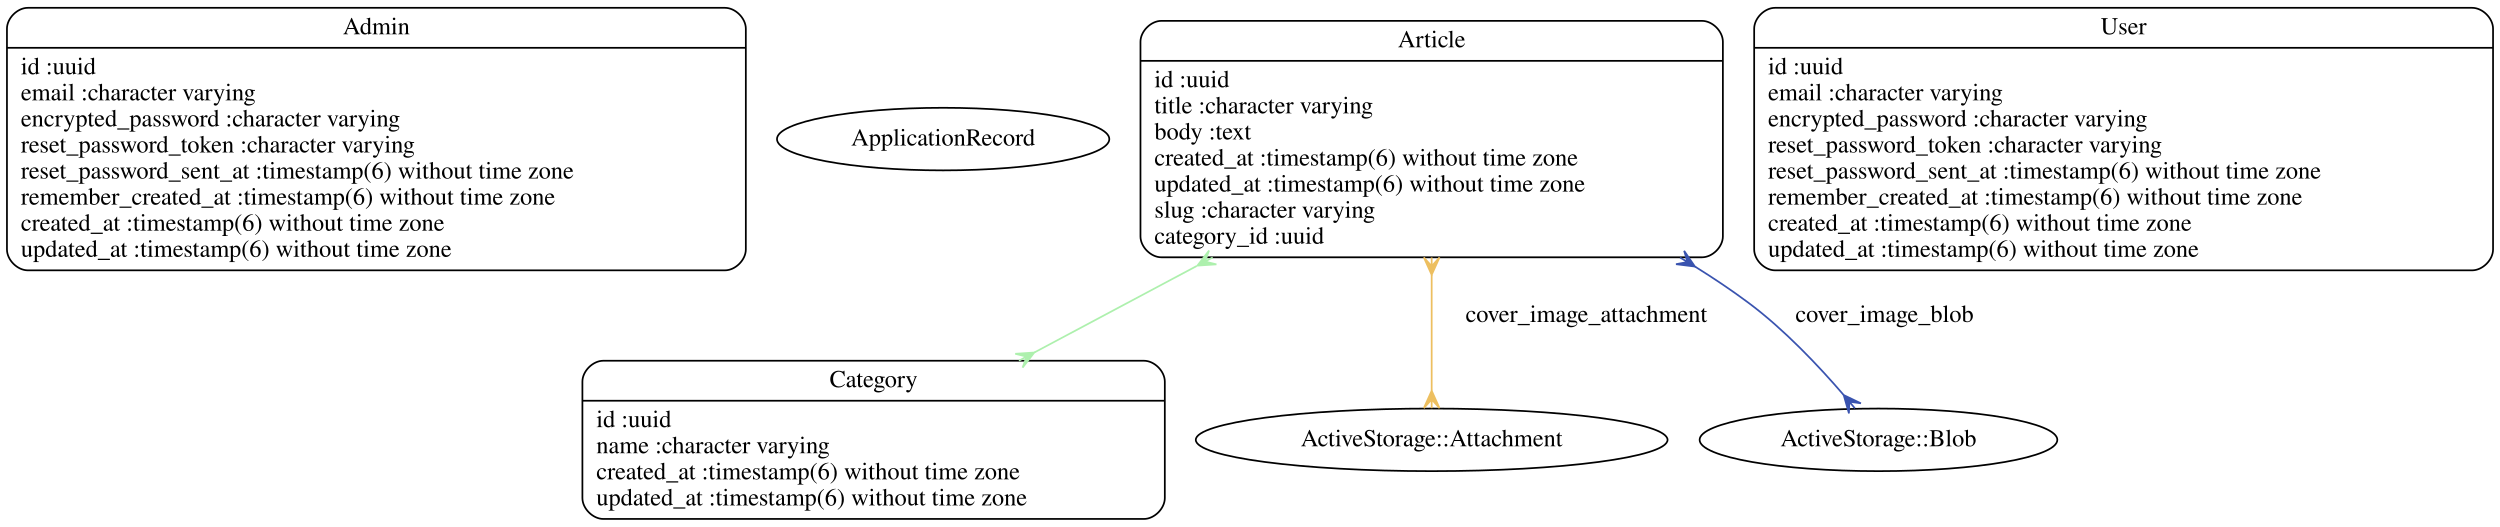
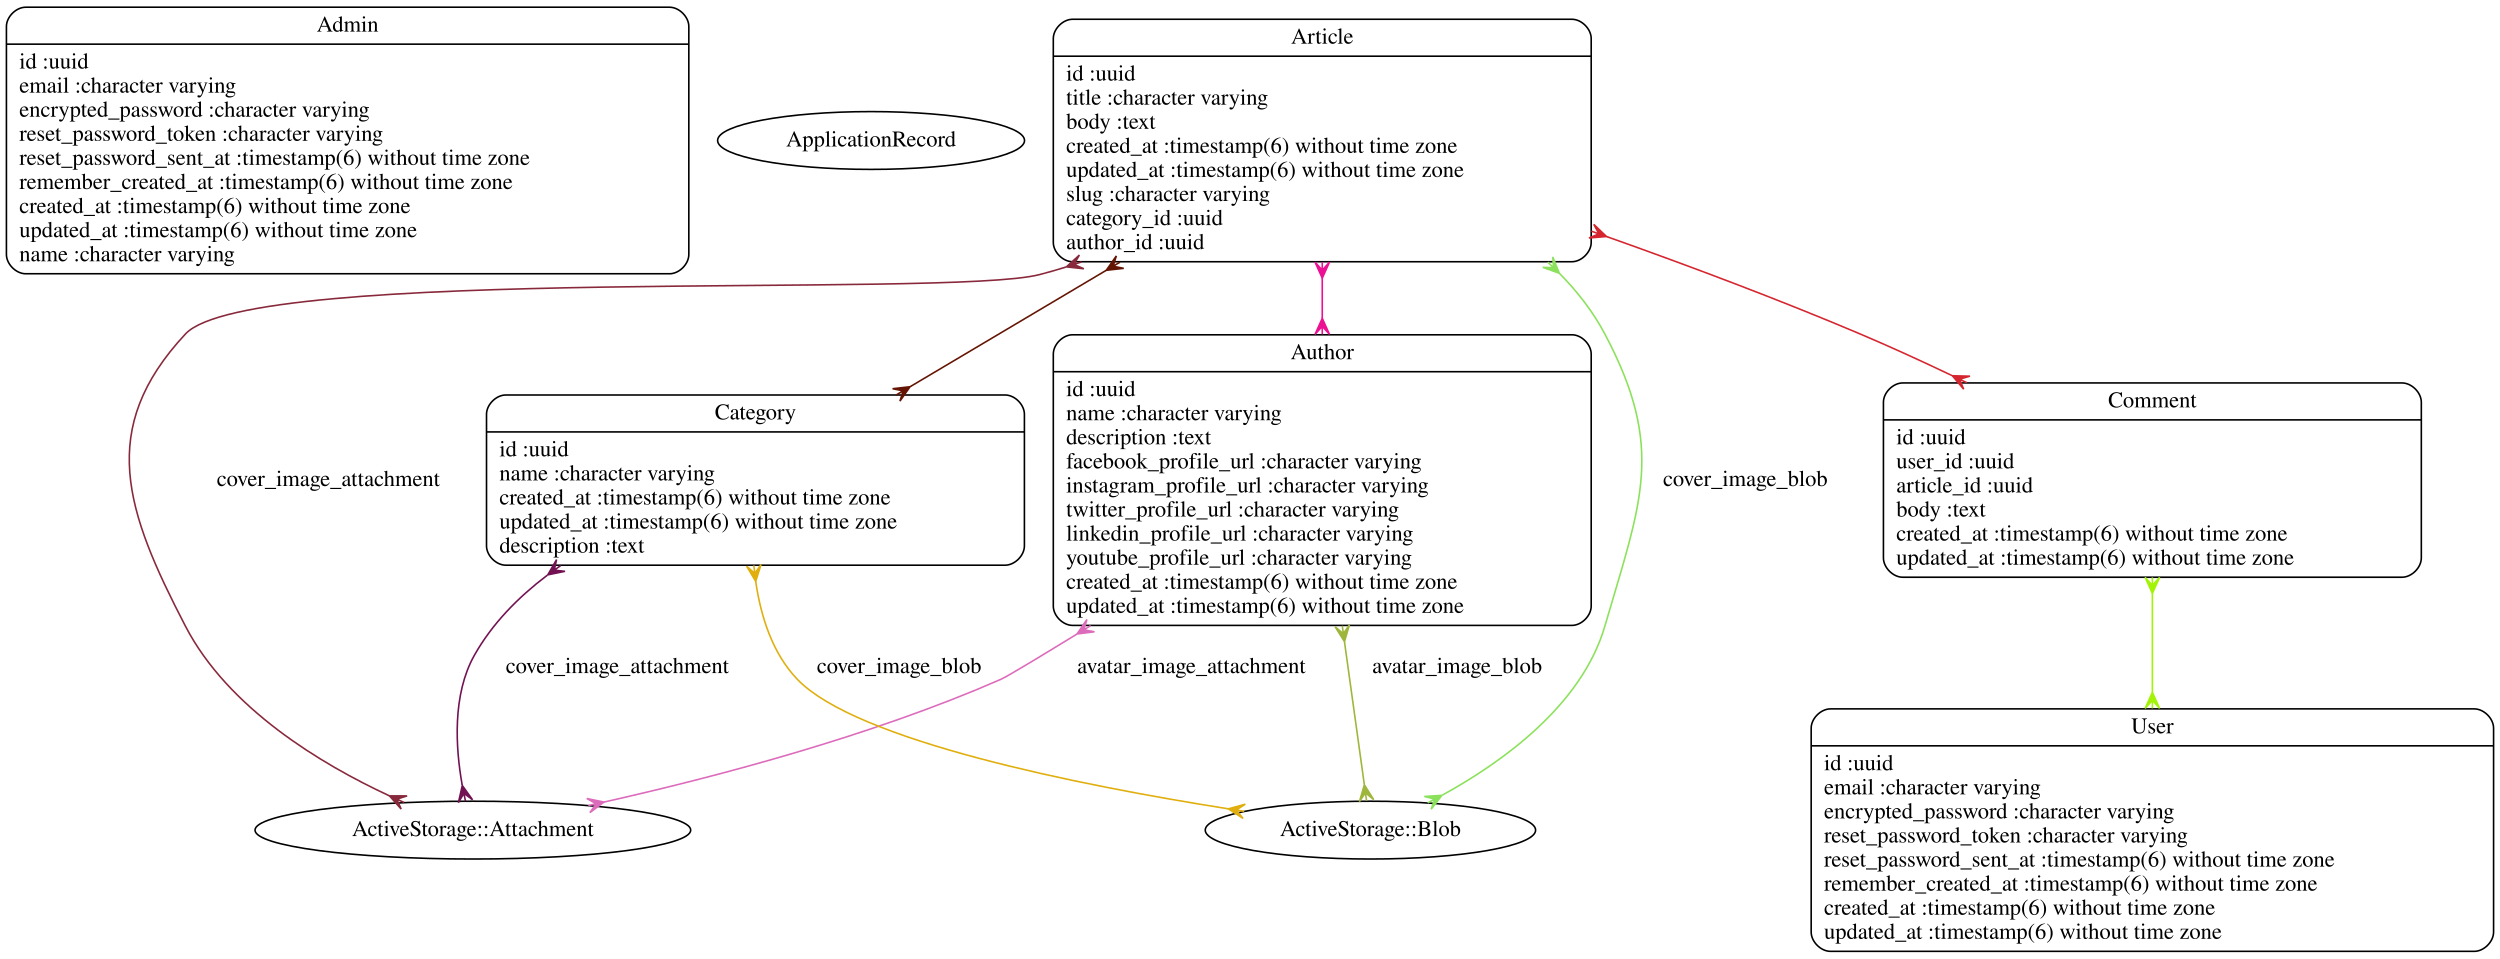
- <svg xmlns="http://www.w3.org/2000/svg" width="1438pt" height="303pt" viewBox="0.00 0.00 1438.00 303.00">
-   <g id="graph0" class="graph" transform="scale(1 1) rotate(0) translate(4 299)">
-     <polygon fill="transparent" stroke="transparent" points="-4,4 -4,-299 1434,-299 1434,4 -4,4" />
+ <svg xmlns="http://www.w3.org/2000/svg" width="1557pt" height="597pt" viewBox="0.00 0.00 1557.00 597.00">
+   <g id="graph0" class="graph" transform="scale(1 1) rotate(0) translate(4 593)">
+     <polygon fill="transparent" stroke="transparent" points="-4,4 -4,-593 1553,-593 1553,4 -4,4" />
    <g id="node1" class="node">
-       <path fill="none" stroke="black" d="M12,-143.5C12,-143.5 413,-143.5 413,-143.5 419,-143.5 425,-149.5 425,-155.5 425,-155.5 425,-282.5 425,-282.5 425,-288.5 419,-294.5 413,-294.5 413,-294.5 12,-294.5 12,-294.5 6,-294.5 0,-288.5 0,-282.5 0,-282.5 0,-155.5 0,-155.5 0,-149.5 6,-143.5 12,-143.5" />
-       <text text-anchor="middle" x="212.5" y="-279.3" font-family="Times,serif" font-size="14.00">Admin</text>
-       <polyline fill="none" stroke="black" points="0,-271.5 425,-271.5 " />
-       <text text-anchor="start" x="8" y="-256.3" font-family="Times,serif" font-size="14.00">id :uuid</text>
-       <text text-anchor="start" x="8" y="-241.3" font-family="Times,serif" font-size="14.00">email :character varying</text>
-       <text text-anchor="start" x="8" y="-226.3" font-family="Times,serif" font-size="14.00">encrypted_password :character varying</text>
-       <text text-anchor="start" x="8" y="-211.3" font-family="Times,serif" font-size="14.00">reset_password_token :character varying</text>
-       <text text-anchor="start" x="8" y="-196.3" font-family="Times,serif" font-size="14.00">reset_password_sent_at :timestamp(6) without time zone</text>
-       <text text-anchor="start" x="8" y="-181.3" font-family="Times,serif" font-size="14.00">remember_created_at :timestamp(6) without time zone</text>
-       <text text-anchor="start" x="8" y="-166.3" font-family="Times,serif" font-size="14.00">created_at :timestamp(6) without time zone</text>
-       <text text-anchor="start" x="8" y="-151.3" font-family="Times,serif" font-size="14.00">updated_at :timestamp(6) without time zone</text>
+       <path fill="none" stroke="black" d="M12,-422.5C12,-422.5 413,-422.5 413,-422.5 419,-422.5 425,-428.5 425,-434.5 425,-434.5 425,-576.5 425,-576.5 425,-582.5 419,-588.5 413,-588.5 413,-588.5 12,-588.5 12,-588.5 6,-588.5 0,-582.5 0,-576.5 0,-576.5 0,-434.5 0,-434.5 0,-428.5 6,-422.5 12,-422.5" />
+       <text text-anchor="middle" x="212.5" y="-573.3" font-family="Times,serif" font-size="14.00">Admin</text>
+       <polyline fill="none" stroke="black" points="0,-565.5 425,-565.5 " />
+       <text text-anchor="start" x="8" y="-550.3" font-family="Times,serif" font-size="14.00">id :uuid</text>
+       <text text-anchor="start" x="8" y="-535.3" font-family="Times,serif" font-size="14.00">email :character varying</text>
+       <text text-anchor="start" x="8" y="-520.3" font-family="Times,serif" font-size="14.00">encrypted_password :character varying</text>
+       <text text-anchor="start" x="8" y="-505.3" font-family="Times,serif" font-size="14.00">reset_password_token :character varying</text>
+       <text text-anchor="start" x="8" y="-490.3" font-family="Times,serif" font-size="14.00">reset_password_sent_at :timestamp(6) without time zone</text>
+       <text text-anchor="start" x="8" y="-475.3" font-family="Times,serif" font-size="14.00">remember_created_at :timestamp(6) without time zone</text>
+       <text text-anchor="start" x="8" y="-460.3" font-family="Times,serif" font-size="14.00">created_at :timestamp(6) without time zone</text>
+       <text text-anchor="start" x="8" y="-445.3" font-family="Times,serif" font-size="14.00">updated_at :timestamp(6) without time zone</text>
+       <text text-anchor="start" x="8" y="-430.3" font-family="Times,serif" font-size="14.00">name :character varying</text>
    </g>
    <g id="node2" class="node">
-       <ellipse fill="none" stroke="black" cx="538.5" cy="-219" rx="95.58" ry="18" />
-       <text text-anchor="middle" x="538.5" y="-215.3" font-family="Times,serif" font-size="14.00">ApplicationRecord</text>
+       <ellipse fill="none" stroke="black" cx="538.5" cy="-505.5" rx="95.58" ry="18" />
+       <text text-anchor="middle" x="538.5" y="-501.8" font-family="Times,serif" font-size="14.00">ApplicationRecord</text>
    </g>
    <g id="node3" class="node">
-       <path fill="none" stroke="black" d="M664,-151C664,-151 975,-151 975,-151 981,-151 987,-157 987,-163 987,-163 987,-275 987,-275 987,-281 981,-287 975,-287 975,-287 664,-287 664,-287 658,-287 652,-281 652,-275 652,-275 652,-163 652,-163 652,-157 658,-151 664,-151" />
-       <text text-anchor="middle" x="819.5" y="-271.8" font-family="Times,serif" font-size="14.00">Article</text>
-       <polyline fill="none" stroke="black" points="652,-264 987,-264 " />
-       <text text-anchor="start" x="660" y="-248.8" font-family="Times,serif" font-size="14.00">id :uuid</text>
-       <text text-anchor="start" x="660" y="-233.8" font-family="Times,serif" font-size="14.00">title :character varying</text>
-       <text text-anchor="start" x="660" y="-218.8" font-family="Times,serif" font-size="14.00">body :text</text>
-       <text text-anchor="start" x="660" y="-203.8" font-family="Times,serif" font-size="14.00">created_at :timestamp(6) without time zone</text>
-       <text text-anchor="start" x="660" y="-188.8" font-family="Times,serif" font-size="14.00">updated_at :timestamp(6) without time zone</text>
-       <text text-anchor="start" x="660" y="-173.8" font-family="Times,serif" font-size="14.00">slug :character varying</text>
-       <text text-anchor="start" x="660" y="-158.8" font-family="Times,serif" font-size="14.00">category_id :uuid</text>
+       <path fill="none" stroke="black" d="M664,-430C664,-430 975,-430 975,-430 981,-430 987,-436 987,-442 987,-442 987,-569 987,-569 987,-575 981,-581 975,-581 975,-581 664,-581 664,-581 658,-581 652,-575 652,-569 652,-569 652,-442 652,-442 652,-436 658,-430 664,-430" />
+       <text text-anchor="middle" x="819.5" y="-565.8" font-family="Times,serif" font-size="14.00">Article</text>
+       <polyline fill="none" stroke="black" points="652,-558 987,-558 " />
+       <text text-anchor="start" x="660" y="-542.8" font-family="Times,serif" font-size="14.00">id :uuid</text>
+       <text text-anchor="start" x="660" y="-527.8" font-family="Times,serif" font-size="14.00">title :character varying</text>
+       <text text-anchor="start" x="660" y="-512.8" font-family="Times,serif" font-size="14.00">body :text</text>
+       <text text-anchor="start" x="660" y="-497.8" font-family="Times,serif" font-size="14.00">created_at :timestamp(6) without time zone</text>
+       <text text-anchor="start" x="660" y="-482.8" font-family="Times,serif" font-size="14.00">updated_at :timestamp(6) without time zone</text>
+       <text text-anchor="start" x="660" y="-467.8" font-family="Times,serif" font-size="14.00">slug :character varying</text>
+       <text text-anchor="start" x="660" y="-452.8" font-family="Times,serif" font-size="14.00">category_id :uuid</text>
+       <text text-anchor="start" x="660" y="-437.8" font-family="Times,serif" font-size="14.00">author_id :uuid</text>
    </g>
    <g id="node4" class="node">
-       <path fill="none" stroke="black" d="M343,-0.5C343,-0.5 654,-0.5 654,-0.5 660,-0.5 666,-6.5 666,-12.5 666,-12.5 666,-79.5 666,-79.5 666,-85.5 660,-91.5 654,-91.5 654,-91.5 343,-91.5 343,-91.5 337,-91.5 331,-85.5 331,-79.5 331,-79.5 331,-12.5 331,-12.5 331,-6.5 337,-0.5 343,-0.5" />
-       <text text-anchor="middle" x="498.5" y="-76.3" font-family="Times,serif" font-size="14.00">Category</text>
-       <polyline fill="none" stroke="black" points="331,-68.5 666,-68.5 " />
-       <text text-anchor="start" x="339" y="-53.3" font-family="Times,serif" font-size="14.00">id :uuid</text>
-       <text text-anchor="start" x="339" y="-38.3" font-family="Times,serif" font-size="14.00">name :character varying</text>
-       <text text-anchor="start" x="339" y="-23.3" font-family="Times,serif" font-size="14.00">created_at :timestamp(6) without time zone</text>
-       <text text-anchor="start" x="339" y="-8.3" font-family="Times,serif" font-size="14.00">updated_at :timestamp(6) without time zone</text>
+       <path fill="none" stroke="black" d="M664,-203.5C664,-203.5 975,-203.5 975,-203.5 981,-203.5 987,-209.5 987,-215.5 987,-215.5 987,-372.5 987,-372.5 987,-378.5 981,-384.5 975,-384.5 975,-384.5 664,-384.5 664,-384.5 658,-384.5 652,-378.5 652,-372.5 652,-372.5 652,-215.5 652,-215.5 652,-209.5 658,-203.5 664,-203.5" />
+       <text text-anchor="middle" x="819.5" y="-369.3" font-family="Times,serif" font-size="14.00">Author</text>
+       <polyline fill="none" stroke="black" points="652,-361.5 987,-361.5 " />
+       <text text-anchor="start" x="660" y="-346.3" font-family="Times,serif" font-size="14.00">id :uuid</text>
+       <text text-anchor="start" x="660" y="-331.3" font-family="Times,serif" font-size="14.00">name :character varying</text>
+       <text text-anchor="start" x="660" y="-316.3" font-family="Times,serif" font-size="14.00">description :text</text>
+       <text text-anchor="start" x="660" y="-301.3" font-family="Times,serif" font-size="14.00">facebook_profile_url :character varying</text>
+       <text text-anchor="start" x="660" y="-286.3" font-family="Times,serif" font-size="14.00">instagram_profile_url :character varying</text>
+       <text text-anchor="start" x="660" y="-271.3" font-family="Times,serif" font-size="14.00">twitter_profile_url :character varying</text>
+       <text text-anchor="start" x="660" y="-256.3" font-family="Times,serif" font-size="14.00">linkedin_profile_url :character varying</text>
+       <text text-anchor="start" x="660" y="-241.3" font-family="Times,serif" font-size="14.00">youtube_profile_url :character varying</text>
+       <text text-anchor="start" x="660" y="-226.3" font-family="Times,serif" font-size="14.00">created_at :timestamp(6) without time zone</text>
+       <text text-anchor="start" x="660" y="-211.3" font-family="Times,serif" font-size="14.00">updated_at :timestamp(6) without time zone</text>
+     </g>
+     <g id="edge2" class="edge">
+       <path fill="none" stroke="#ec1093" d="M819.5,-419.73C819.5,-411.55 819.5,-403.19 819.5,-394.87" />
+       <polygon fill="#ec1093" stroke="#ec1093" points="819.5,-419.75 815,-429.75 819.5,-424.75 819.5,-429.75 819.5,-429.75 819.5,-429.75 819.5,-424.75 824,-429.75 819.5,-419.75 819.5,-419.75" />
+       <polygon fill="#ec1093" stroke="#ec1093" points="819.5,-394.77 824,-384.77 819.5,-389.77 819.5,-384.77 819.5,-384.77 819.5,-384.77 819.5,-389.77 815,-384.77 819.5,-394.77 819.5,-394.77" />
+     </g>
+     <g id="node5" class="node">
+       <path fill="none" stroke="black" d="M311,-241C311,-241 622,-241 622,-241 628,-241 634,-247 634,-253 634,-253 634,-335 634,-335 634,-341 628,-347 622,-347 622,-347 311,-347 311,-347 305,-347 299,-341 299,-335 299,-335 299,-253 299,-253 299,-247 305,-241 311,-241" />
+       <text text-anchor="middle" x="466.5" y="-331.8" font-family="Times,serif" font-size="14.00">Category</text>
+       <polyline fill="none" stroke="black" points="299,-324 634,-324 " />
+       <text text-anchor="start" x="307" y="-308.8" font-family="Times,serif" font-size="14.00">id :uuid</text>
+       <text text-anchor="start" x="307" y="-293.8" font-family="Times,serif" font-size="14.00">name :character varying</text>
+       <text text-anchor="start" x="307" y="-278.8" font-family="Times,serif" font-size="14.00">created_at :timestamp(6) without time zone</text>
+       <text text-anchor="start" x="307" y="-263.8" font-family="Times,serif" font-size="14.00">updated_at :timestamp(6) without time zone</text>
+       <text text-anchor="start" x="307" y="-248.8" font-family="Times,serif" font-size="14.00">description :text</text>
    </g>
    <g id="edge1" class="edge">
-       <path fill="none" stroke="#adf0ad" d="M684.3,-145.98C652.86,-129.23 620.1,-111.78 591,-96.28" />
-       <polygon fill="#adf0ad" stroke="#adf0ad" points="684.73,-146.21 691.44,-154.88 689.14,-148.56 693.55,-150.91 693.55,-150.91 693.55,-150.91 689.14,-148.56 695.67,-146.94 684.73,-146.21 684.73,-146.21" />
-       <polygon fill="#adf0ad" stroke="#adf0ad" points="590.92,-96.23 584.21,-87.56 586.5,-93.88 582.09,-91.53 582.09,-91.53 582.09,-91.53 586.5,-93.88 579.98,-95.5 590.92,-96.23 590.92,-96.23" />
+       <path fill="none" stroke="#641402" d="M684.85,-424.59C644.31,-400.53 600.64,-374.61 563.1,-352.33" />
+       <polygon fill="#641402" stroke="#641402" points="684.95,-424.65 691.26,-433.62 689.25,-427.2 693.55,-429.75 693.55,-429.75 693.55,-429.75 689.25,-427.2 695.85,-425.88 684.95,-424.65 684.95,-424.65" />
+       <polygon fill="#641402" stroke="#641402" points="562.79,-352.15 556.48,-343.17 558.49,-349.59 554.19,-347.04 554.19,-347.04 554.19,-347.04 558.49,-349.59 551.89,-350.91 562.79,-352.15 562.79,-352.15" />
    </g>
    <g id="node6" class="node">
-       <ellipse fill="none" stroke="black" cx="819.5" cy="-46" rx="135.68" ry="18" />
-       <text text-anchor="middle" x="819.5" y="-42.3" font-family="Times,serif" font-size="14.00">ActiveStorage::Attachment</text>
+       <path fill="none" stroke="black" d="M1181,-233.5C1181,-233.5 1492,-233.5 1492,-233.5 1498,-233.5 1504,-239.5 1504,-245.5 1504,-245.5 1504,-342.5 1504,-342.5 1504,-348.5 1498,-354.5 1492,-354.5 1492,-354.5 1181,-354.5 1181,-354.5 1175,-354.5 1169,-348.5 1169,-342.5 1169,-342.5 1169,-245.5 1169,-245.5 1169,-239.5 1175,-233.5 1181,-233.5" />
+       <text text-anchor="middle" x="1336.5" y="-339.3" font-family="Times,serif" font-size="14.00">Comment</text>
+       <polyline fill="none" stroke="black" points="1169,-331.5 1504,-331.5 " />
+       <text text-anchor="start" x="1177" y="-316.3" font-family="Times,serif" font-size="14.00">id :uuid</text>
+       <text text-anchor="start" x="1177" y="-301.3" font-family="Times,serif" font-size="14.00">user_id :uuid</text>
+       <text text-anchor="start" x="1177" y="-286.3" font-family="Times,serif" font-size="14.00">article_id :uuid</text>
+       <text text-anchor="start" x="1177" y="-271.3" font-family="Times,serif" font-size="14.00">body :text</text>
+       <text text-anchor="start" x="1177" y="-256.3" font-family="Times,serif" font-size="14.00">created_at :timestamp(6) without time zone</text>
+       <text text-anchor="start" x="1177" y="-241.3" font-family="Times,serif" font-size="14.00">updated_at :timestamp(6) without time zone</text>
    </g>
-     <g id="edge2" class="edge">
-       <path fill="none" stroke="#edbf60" d="M819.5,-140.86C819.5,-117.07 819.5,-92.4 819.5,-74.33" />
-       <polygon fill="#edbf60" stroke="#edbf60" points="819.5,-140.91 815,-150.91 819.5,-145.91 819.5,-150.91 819.5,-150.91 819.5,-150.91 819.5,-145.91 824,-150.91 819.5,-140.91 819.5,-140.91" />
-       <polygon fill="#edbf60" stroke="#edbf60" points="819.5,-74.25 824,-64.25 819.5,-69.25 819.5,-64.25 819.5,-64.25 819.5,-64.25 819.5,-69.25 815,-64.25 819.5,-74.25 819.5,-74.25" />
-       <text text-anchor="middle" x="908.5" y="-113.8" font-family="Times,serif" font-size="14.00">cover_image_attachment</text>
+     <g id="edge3" class="edge">
+       <path fill="none" stroke="#d5262f" d="M996.65,-445.65C1048.04,-427.41 1103.92,-406.44 1154.5,-385 1173.19,-377.08 1192.67,-368.17 1211.66,-359.11" />
+       <polygon fill="#d5262f" stroke="#d5262f" points="996.54,-445.69 985.61,-444.78 991.82,-447.35 987.11,-449.02 987.11,-449.02 987.11,-449.02 991.82,-447.35 988.61,-453.26 996.54,-445.69 996.54,-445.69" />
+       <polygon fill="#d5262f" stroke="#d5262f" points="1211.91,-358.99 1222.88,-358.72 1216.42,-356.82 1220.93,-354.66 1220.93,-354.66 1220.93,-354.66 1216.42,-356.82 1218.98,-350.6 1211.91,-358.99 1211.91,-358.99" />
+     </g>
+     <g id="node8" class="node">
+       <ellipse fill="none" stroke="black" cx="290.5" cy="-76" rx="135.68" ry="18" />
+       <text text-anchor="middle" x="290.5" y="-72.3" font-family="Times,serif" font-size="14.00">ActiveStorage::Attachment</text>
+     </g>
+     <g id="edge4" class="edge">
+       <path fill="none" stroke="#88283b" d="M659.81,-426.68C654.36,-424.97 648.91,-423.4 643.5,-422 586.15,-407.12 151.92,-428.33 111.5,-385 56.32,-325.85 74.24,-274.8 111.5,-203 138,-151.93 195.76,-117.2 238.54,-97.34" />
+       <polygon fill="#88283b" stroke="#88283b" points="660.13,-426.78 668.24,-434.16 664.88,-428.33 669.64,-429.88 669.64,-429.88 669.64,-429.88 664.88,-428.33 671.03,-425.61 660.13,-426.78 660.13,-426.78" />
+       <polygon fill="#88283b" stroke="#88283b" points="238.58,-97.32 249.54,-97.31 243.14,-95.27 247.69,-93.21 247.69,-93.21 247.69,-93.21 243.14,-95.27 245.84,-89.11 238.58,-97.32 238.58,-97.32" />
+       <text text-anchor="middle" x="200.5" y="-290.3" font-family="Times,serif" font-size="14.00">cover_image_attachment</text>
+     </g>
+     <g id="node9" class="node">
+       <ellipse fill="none" stroke="black" cx="849.5" cy="-76" rx="102.88" ry="18" />
+       <text text-anchor="middle" x="849.5" y="-72.3" font-family="Times,serif" font-size="14.00">ActiveStorage::Blob</text>
+     </g>
+     <g id="edge5" class="edge">
+       <path fill="none" stroke="#8be15b" d="M967.43,-422.53C978.51,-411.28 988.2,-398.79 995.5,-385 1033.37,-313.52 1018.12,-280.66 995.5,-203 981.17,-153.81 931.8,-118.4 894.41,-97.88" />
+       <polygon fill="#8be15b" stroke="#8be15b" points="967.15,-422.8 956.83,-426.5 963.55,-426.27 959.95,-429.74 959.95,-429.74 959.95,-429.74 963.55,-426.27 963.08,-432.98 967.15,-422.8 967.15,-422.8" />
+       <polygon fill="#8be15b" stroke="#8be15b" points="894.02,-97.67 887.3,-89.01 889.6,-95.33 885.19,-92.98 885.19,-92.98 885.19,-92.98 889.6,-95.33 883.08,-96.96 894.02,-97.67 894.02,-97.67" />
+       <text text-anchor="middle" x="1083" y="-290.3" font-family="Times,serif" font-size="14.00">cover_image_blob</text>
+     </g>
+     <g id="edge6" class="edge">
+       <path fill="none" stroke="#dc6bbb" d="M666.65,-198.07C641.85,-182.87 623.02,-171.54 619.5,-170 538.42,-134.43 440.13,-108.74 372.21,-93.49" />
+       <polygon fill="#dc6bbb" stroke="#dc6bbb" points="666.75,-198.14 672.92,-207.2 671.02,-200.75 675.28,-203.37 675.28,-203.37 675.28,-203.37 671.02,-200.75 677.63,-199.53 666.75,-198.14 666.75,-198.14" />
+       <polygon fill="#dc6bbb" stroke="#dc6bbb" points="372.18,-93.48 363.39,-86.92 367.3,-92.4 362.42,-91.31 362.42,-91.31 362.42,-91.31 367.3,-92.4 361.44,-95.71 372.18,-93.48 372.18,-93.48" />
+       <text text-anchor="middle" x="738" y="-173.8" font-family="Times,serif" font-size="14.00">avatar_image_attachment</text>
+     </g>
+     <g id="edge7" class="edge">
+       <path fill="none" stroke="#9db63b" d="M833.36,-193.17C837.88,-160.65 842.54,-127.14 845.68,-104.51" />
+       <polygon fill="#9db63b" stroke="#9db63b" points="833.34,-193.37 827.5,-202.65 832.65,-198.32 831.96,-203.27 831.96,-203.27 831.96,-203.27 832.65,-198.32 836.42,-203.89 833.34,-193.37 833.34,-193.37" />
+       <polygon fill="#9db63b" stroke="#9db63b" points="845.72,-104.24 851.55,-94.95 846.4,-99.29 847.09,-94.33 847.09,-94.33 847.09,-94.33 846.4,-99.29 842.64,-93.71 845.72,-104.24 845.72,-104.24" />
+       <text text-anchor="middle" x="903.5" y="-173.8" font-family="Times,serif" font-size="14.00">avatar_image_blob</text>
+     </g>
+     <g id="edge8" class="edge">
+       <path fill="none" stroke="#711152" d="M336.81,-234.72C318.69,-221.01 302.53,-204.55 291.5,-185 277.58,-160.33 279.74,-127.16 283.85,-104.12" />
+       <polygon fill="#711152" stroke="#711152" points="337.15,-234.97 342.62,-244.48 341.21,-237.9 345.26,-240.83 345.26,-240.83 345.26,-240.83 341.21,-237.9 347.89,-237.18 337.15,-234.97 337.15,-234.97" />
+       <polygon fill="#711152" stroke="#711152" points="283.91,-103.81 290.31,-94.9 284.91,-98.91 285.9,-94.01 285.9,-94.01 285.9,-94.01 284.91,-98.91 281.48,-93.12 283.91,-103.81 283.91,-103.81" />
+       <text text-anchor="middle" x="380.5" y="-173.8" font-family="Times,serif" font-size="14.00">cover_image_attachment</text>
+     </g>
+     <g id="edge9" class="edge">
+       <path fill="none" stroke="#e0ae0d" d="M466.69,-230.69C469.84,-209.04 477.08,-186.15 492.5,-170 529.09,-131.67 667.53,-104.04 760.87,-89.28" />
+       <polygon fill="#e0ae0d" stroke="#e0ae0d" points="466.66,-230.93 461.02,-240.33 466.08,-235.89 465.49,-240.86 465.49,-240.86 465.49,-240.86 466.08,-235.89 469.96,-241.39 466.66,-230.93 466.66,-230.93" />
+       <polygon fill="#e0ae0d" stroke="#e0ae0d" points="761,-89.26 771.58,-92.17 765.94,-88.49 770.88,-87.72 770.88,-87.72 770.88,-87.72 765.94,-88.49 770.19,-83.28 761,-89.26 761,-89.26" />
+       <text text-anchor="middle" x="556" y="-173.8" font-family="Times,serif" font-size="14.00">cover_image_blob</text>
    </g>
    <g id="node7" class="node">
-       <ellipse fill="none" stroke="black" cx="1076.5" cy="-46" rx="102.88" ry="18" />
-       <text text-anchor="middle" x="1076.5" y="-42.3" font-family="Times,serif" font-size="14.00">ActiveStorage::Blob</text>
+       <path fill="none" stroke="black" d="M1136,-0.5C1136,-0.5 1537,-0.5 1537,-0.5 1543,-0.5 1549,-6.5 1549,-12.5 1549,-12.5 1549,-139.5 1549,-139.5 1549,-145.5 1543,-151.5 1537,-151.5 1537,-151.5 1136,-151.5 1136,-151.5 1130,-151.5 1124,-145.5 1124,-139.5 1124,-139.5 1124,-12.5 1124,-12.5 1124,-6.5 1130,-0.5 1136,-0.5" />
+       <text text-anchor="middle" x="1336.5" y="-136.3" font-family="Times,serif" font-size="14.00">User</text>
+       <polyline fill="none" stroke="black" points="1124,-128.5 1549,-128.5 " />
+       <text text-anchor="start" x="1132" y="-113.3" font-family="Times,serif" font-size="14.00">id :uuid</text>
+       <text text-anchor="start" x="1132" y="-98.3" font-family="Times,serif" font-size="14.00">email :character varying</text>
+       <text text-anchor="start" x="1132" y="-83.3" font-family="Times,serif" font-size="14.00">encrypted_password :character varying</text>
+       <text text-anchor="start" x="1132" y="-68.3" font-family="Times,serif" font-size="14.00">reset_password_token :character varying</text>
+       <text text-anchor="start" x="1132" y="-53.3" font-family="Times,serif" font-size="14.00">reset_password_sent_at :timestamp(6) without time zone</text>
+       <text text-anchor="start" x="1132" y="-38.3" font-family="Times,serif" font-size="14.00">remember_created_at :timestamp(6) without time zone</text>
+       <text text-anchor="start" x="1132" y="-23.3" font-family="Times,serif" font-size="14.00">created_at :timestamp(6) without time zone</text>
+       <text text-anchor="start" x="1132" y="-8.3" font-family="Times,serif" font-size="14.00">updated_at :timestamp(6) without time zone</text>
    </g>
-     <g id="edge3" class="edge">
-       <path fill="none" stroke="#3953af" d="M970.94,-145.67C981.53,-139.09 991.83,-132.18 1001.5,-125 1022.24,-109.6 1042.34,-88.24 1056.5,-71.77" />
-       <polygon fill="#3953af" stroke="#3953af" points="970.92,-145.68 960.04,-147.04 966.65,-148.28 962.38,-150.88 962.38,-150.88 962.38,-150.88 966.65,-148.28 964.72,-154.72 970.92,-145.68 970.92,-145.68" />
-       <polygon fill="#3953af" stroke="#3953af" points="1056.5,-71.76 1066.39,-67.02 1059.73,-67.94 1062.95,-64.12 1062.95,-64.12 1062.95,-64.12 1059.73,-67.94 1059.51,-61.22 1056.5,-71.76 1056.5,-71.76" />
-       <text text-anchor="middle" x="1080" y="-113.8" font-family="Times,serif" font-size="14.00">cover_image_blob</text>
-     </g>
-     <g id="node5" class="node">
-       <path fill="none" stroke="black" d="M1017,-143.5C1017,-143.5 1418,-143.5 1418,-143.5 1424,-143.5 1430,-149.5 1430,-155.5 1430,-155.5 1430,-282.5 1430,-282.5 1430,-288.5 1424,-294.5 1418,-294.5 1418,-294.5 1017,-294.5 1017,-294.5 1011,-294.5 1005,-288.5 1005,-282.5 1005,-282.5 1005,-155.5 1005,-155.5 1005,-149.5 1011,-143.5 1017,-143.5" />
-       <text text-anchor="middle" x="1217.5" y="-279.3" font-family="Times,serif" font-size="14.00">User</text>
-       <polyline fill="none" stroke="black" points="1005,-271.5 1430,-271.5 " />
-       <text text-anchor="start" x="1013" y="-256.3" font-family="Times,serif" font-size="14.00">id :uuid</text>
-       <text text-anchor="start" x="1013" y="-241.3" font-family="Times,serif" font-size="14.00">email :character varying</text>
-       <text text-anchor="start" x="1013" y="-226.3" font-family="Times,serif" font-size="14.00">encrypted_password :character varying</text>
-       <text text-anchor="start" x="1013" y="-211.3" font-family="Times,serif" font-size="14.00">reset_password_token :character varying</text>
-       <text text-anchor="start" x="1013" y="-196.3" font-family="Times,serif" font-size="14.00">reset_password_sent_at :timestamp(6) without time zone</text>
-       <text text-anchor="start" x="1013" y="-181.3" font-family="Times,serif" font-size="14.00">remember_created_at :timestamp(6) without time zone</text>
-       <text text-anchor="start" x="1013" y="-166.3" font-family="Times,serif" font-size="14.00">created_at :timestamp(6) without time zone</text>
-       <text text-anchor="start" x="1013" y="-151.3" font-family="Times,serif" font-size="14.00">updated_at :timestamp(6) without time zone</text>
+     <g id="edge10" class="edge">
+       <path fill="none" stroke="#a3f307" d="M1336.5,-223.14C1336.5,-203.65 1336.5,-182.25 1336.5,-162" />
+       <polygon fill="#a3f307" stroke="#a3f307" points="1336.5,-223.41 1332,-233.41 1336.5,-228.41 1336.5,-233.41 1336.5,-233.41 1336.5,-233.41 1336.5,-228.41 1341,-233.41 1336.5,-223.41 1336.5,-223.41" />
+       <polygon fill="#a3f307" stroke="#a3f307" points="1336.5,-161.84 1341,-151.84 1336.5,-156.84 1336.5,-151.84 1336.5,-151.84 1336.5,-151.84 1336.5,-156.84 1332,-151.84 1336.5,-161.84 1336.5,-161.84" />
    </g>
  </g>
</svg>
